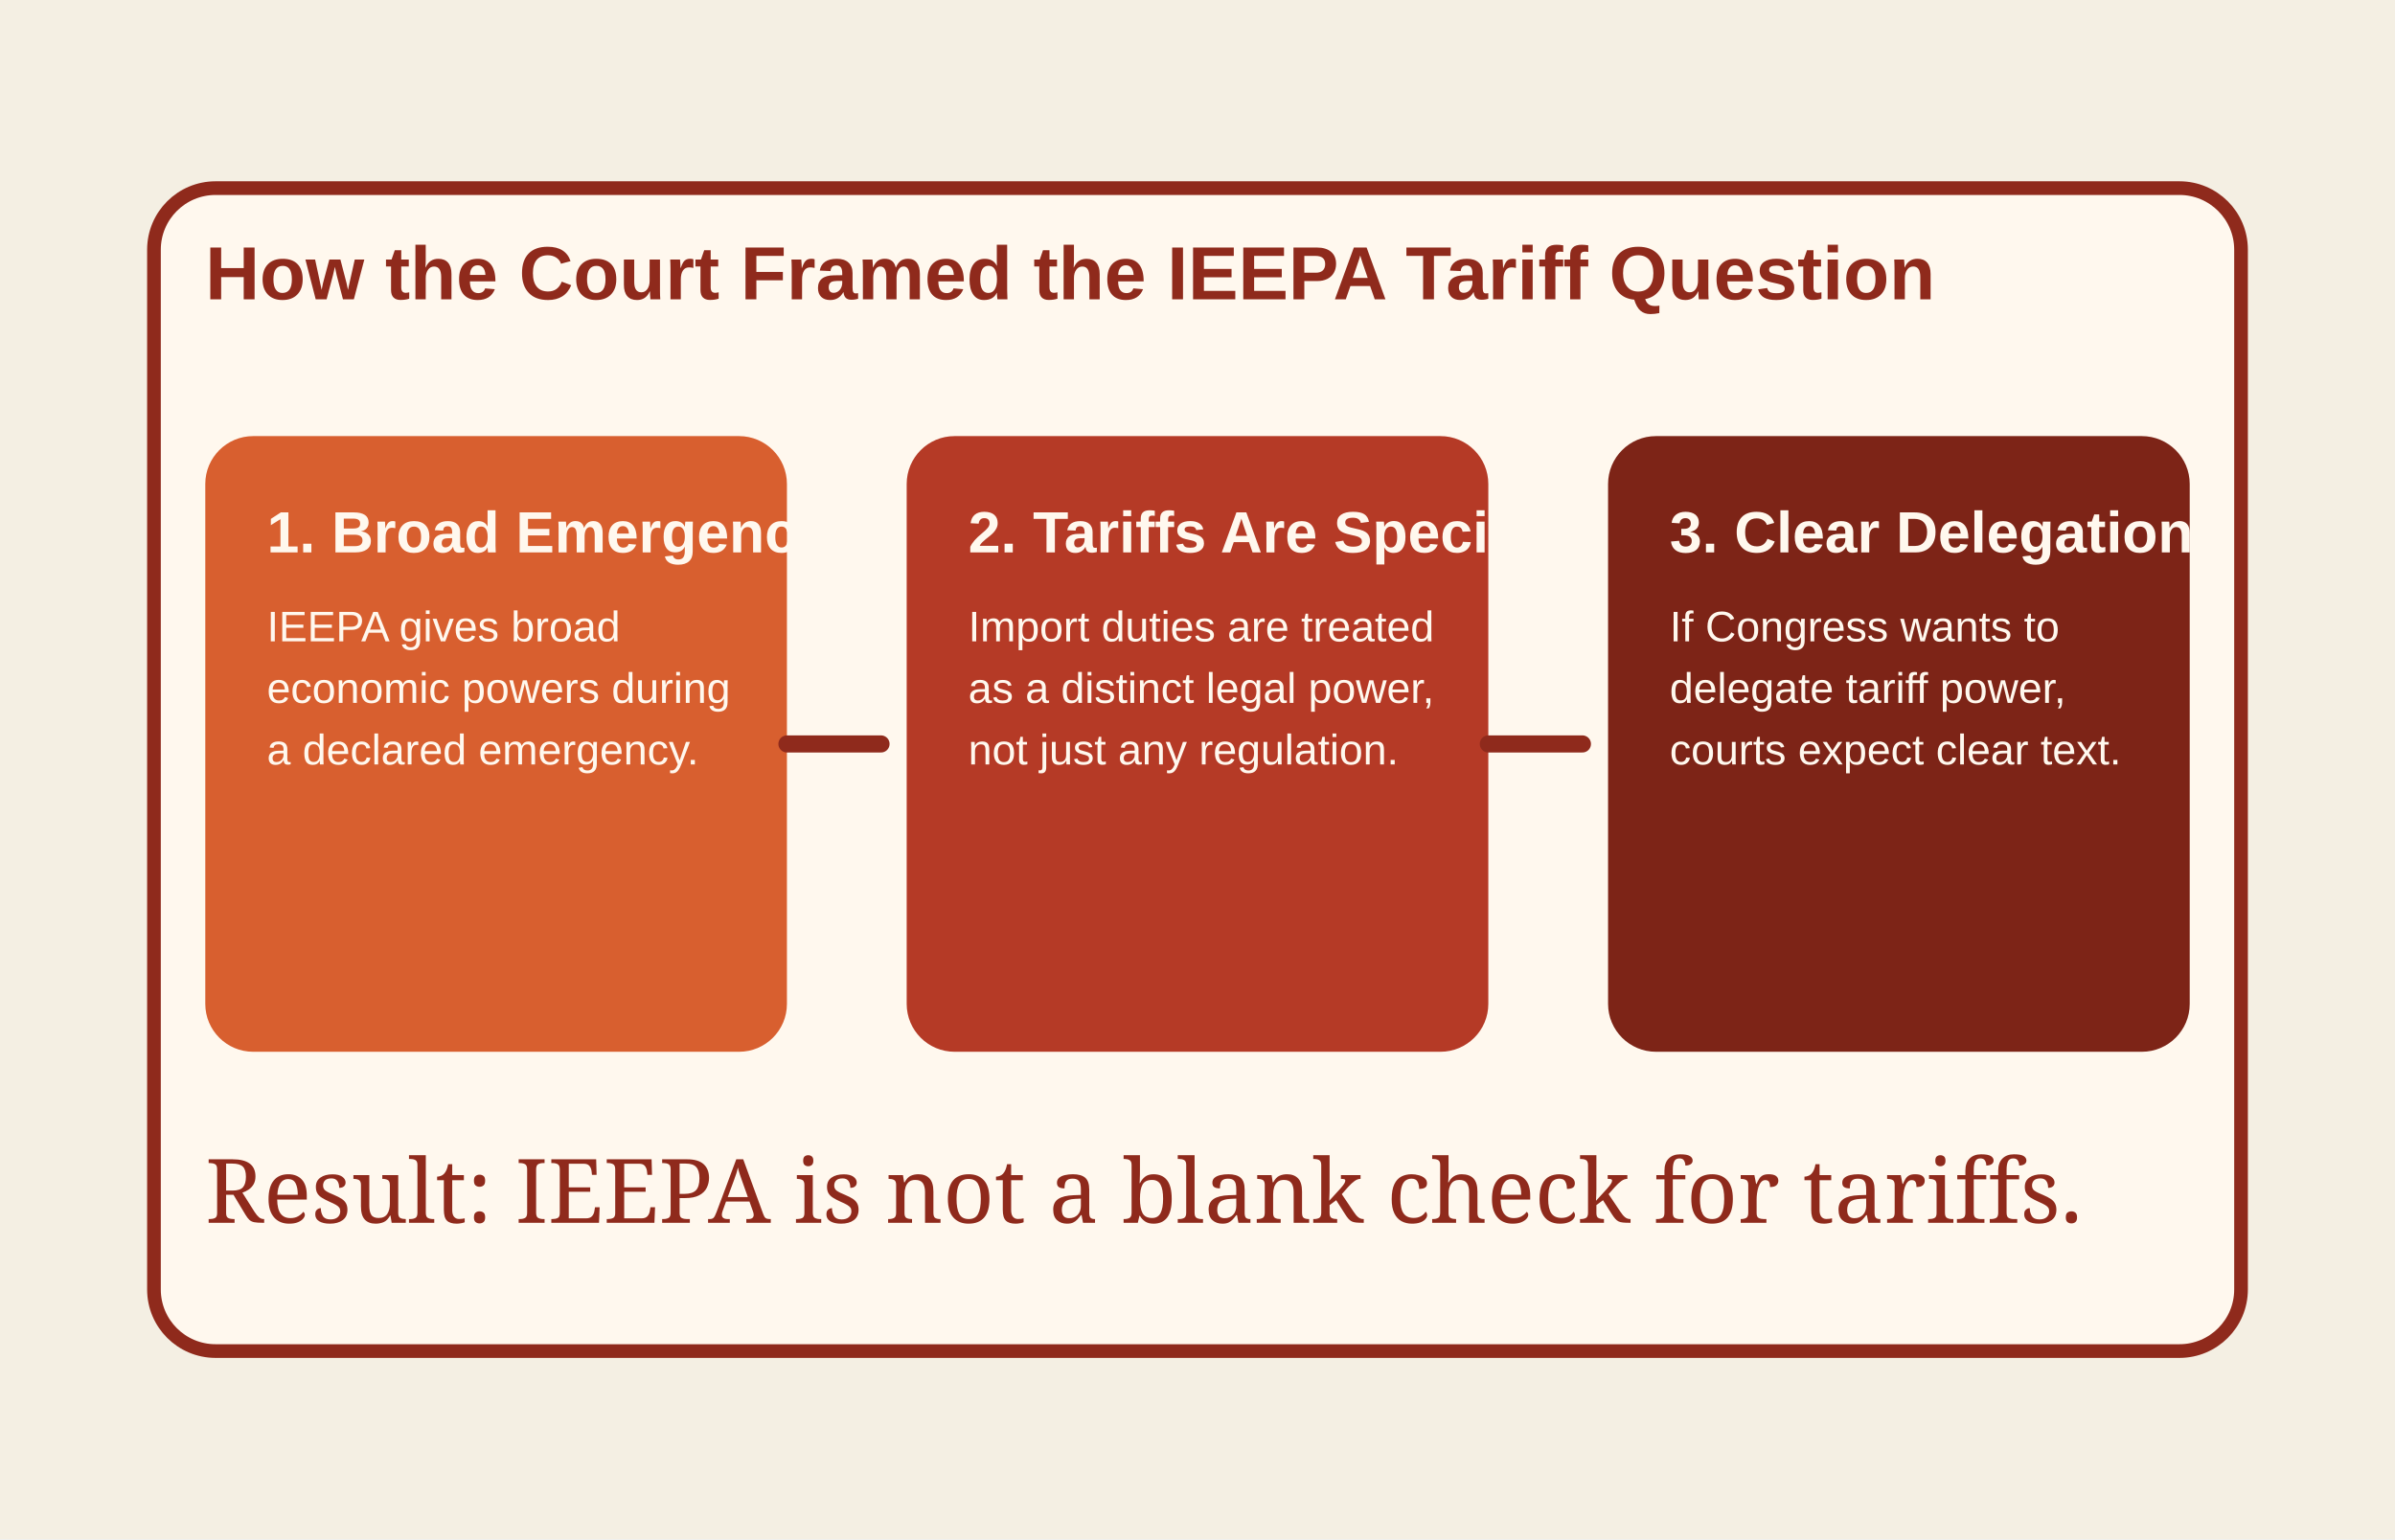
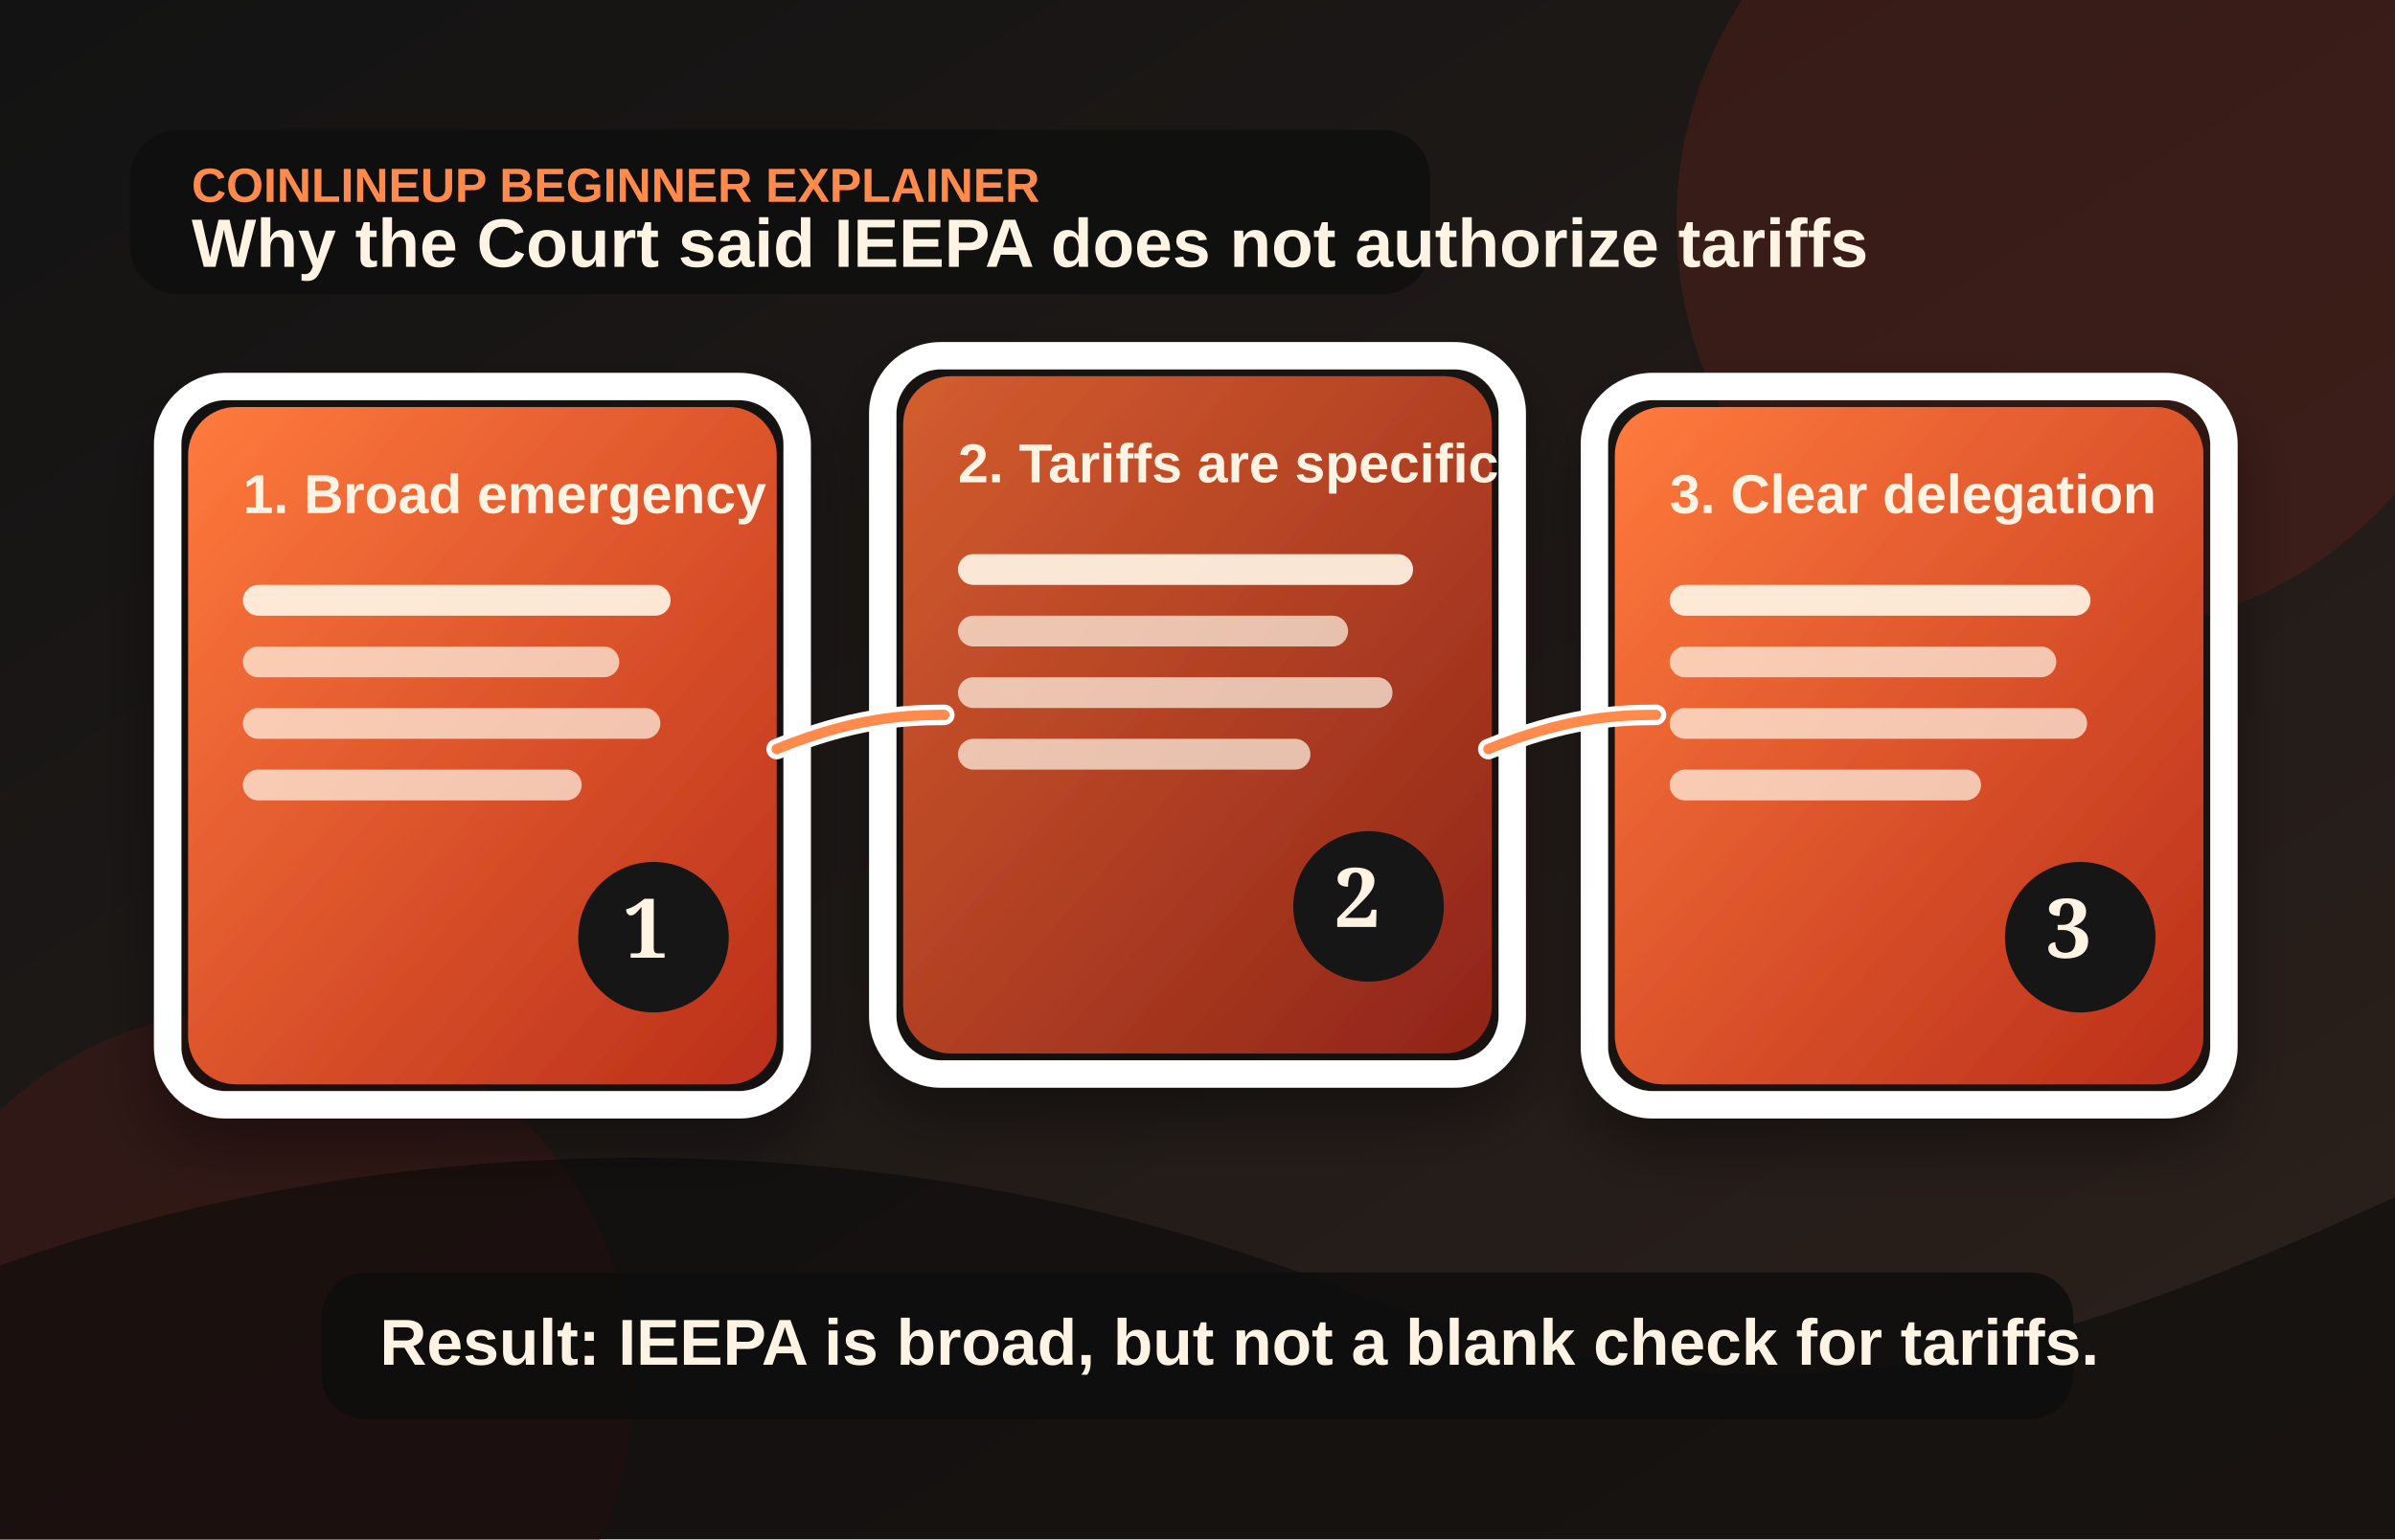
<svg xmlns="http://www.w3.org/2000/svg" width="1400" height="900" viewBox="0 0 1400 900">
-   <rect width="1400" height="900" fill="#f4efe3" />
-   <rect x="90" y="110" width="1220" height="680" rx="36" fill="#fff8ee" stroke="#8f2a1c" stroke-width="8" />
-   <text x="120" y="175" font-family="Arial, sans-serif" font-size="44" font-weight="700" fill="#8f2a1c">How the Court Framed the IEEPA Tariff Question</text>
-   <g transform="translate(120 255)">
-     <rect width="340" height="360" rx="28" fill="#d85f2f" />
-     <text x="36" y="68" font-family="Arial, sans-serif" font-size="34" font-weight="700" fill="#fff8ee">1. Broad Emergency</text>
-     <text x="36" y="120" font-family="Arial, sans-serif" font-size="25" fill="#fff8ee">IEEPA gives broad</text>
-     <text x="36" y="156" font-family="Arial, sans-serif" font-size="25" fill="#fff8ee">economic powers during</text>
-     <text x="36" y="192" font-family="Arial, sans-serif" font-size="25" fill="#fff8ee">a declared emergency.</text>
+   <defs>
+     <linearGradient id="bg" x1="0" y1="0" x2="1" y2="1">
+       <stop offset="0%" stop-color="#131313" />
+       <stop offset="100%" stop-color="#2c211c" />
+     </linearGradient>
+     <linearGradient id="redA" x1="0" y1="0" x2="1" y2="1">
+       <stop offset="0%" stop-color="#ff7a3d" />
+       <stop offset="100%" stop-color="#ba2f1a" />
+     </linearGradient>
+     <linearGradient id="redB" x1="0" y1="0" x2="1" y2="1">
+       <stop offset="0%" stop-color="#d45d2f" />
+       <stop offset="100%" stop-color="#8f2418" />
+     </linearGradient>
+     <filter id="shadow" x="-20%" y="-20%" width="160%" height="160%">
+       <feDropShadow dx="0" dy="18" stdDeviation="16" flood-color="#000000" flood-opacity="0.42" />
+     </filter>
+   </defs>
+   <rect width="1400" height="900" fill="url(#bg)" />
+   <circle cx="1220" cy="130" r="240" fill="#5e1f18" opacity="0.42" />
+   <circle cx="150" cy="810" r="220" fill="#421814" opacity="0.5" />
+   <path d="M0 740 C250 650, 540 660, 770 748 S1140 820, 1400 700 L1400 900 L0 900 Z" fill="#090909" opacity="0.56" />
+   <rect x="76" y="76" width="760" height="96" rx="28" fill="#0e0e0e" opacity="0.84" />
+   <text x="112" y="118" font-family="Arial, sans-serif" font-size="28" font-weight="700" fill="#ff8a4c">COINLINEUP BEGINNER EXPLAINER</text>
+   <text x="112" y="156" font-family="Arial, sans-serif" font-size="40" font-weight="800" fill="#fff4e4">Why the Court said IEEPA does not authorize tariffs</text>
+   <g transform="translate(110 238)" filter="url(#shadow)">
+     <rect x="-12" y="-12" width="368" height="420" rx="34" fill="none" stroke="#ffffff" stroke-width="16" />
+     <rect width="344" height="396" rx="28" fill="url(#redA)" />
+     <text x="32" y="62" font-family="Arial, sans-serif" font-size="32" font-weight="800" fill="#fff4e4">1. Broad emergency</text>
+     <rect x="32" y="104" width="250" height="18" rx="9" fill="#fff4e4" opacity="0.92" />
+     <rect x="32" y="140" width="220" height="18" rx="9" fill="#fff4e4" opacity="0.72" />
+     <rect x="32" y="176" width="244" height="18" rx="9" fill="#fff4e4" opacity="0.72" />
+     <rect x="32" y="212" width="198" height="18" rx="9" fill="#fff4e4" opacity="0.72" />
+     <circle cx="272" cy="310" r="44" fill="#171717" />
+     <text x="254" y="322" font-family="Georgia, serif" font-size="48" font-weight="700" fill="#fff4e4">1</text>
  </g>
-   <g transform="translate(530 255)">
-     <rect width="340" height="360" rx="28" fill="#b53a26" />
-     <text x="36" y="68" font-family="Arial, sans-serif" font-size="34" font-weight="700" fill="#fff8ee">2. Tariffs Are Specific</text>
-     <text x="36" y="120" font-family="Arial, sans-serif" font-size="25" fill="#fff8ee">Import duties are treated</text>
-     <text x="36" y="156" font-family="Arial, sans-serif" font-size="25" fill="#fff8ee">as a distinct legal power,</text>
-     <text x="36" y="192" font-family="Arial, sans-serif" font-size="25" fill="#fff8ee">not just any regulation.</text>
+   <g transform="translate(528 220)" filter="url(#shadow)">
+     <rect x="-12" y="-12" width="368" height="420" rx="34" fill="none" stroke="#ffffff" stroke-width="16" />
+     <rect width="344" height="396" rx="28" fill="url(#redB)" />
+     <text x="32" y="62" font-family="Arial, sans-serif" font-size="32" font-weight="800" fill="#fff4e4">2. Tariffs are specific</text>
+     <rect x="32" y="104" width="266" height="18" rx="9" fill="#fff4e4" opacity="0.92" />
+     <rect x="32" y="140" width="228" height="18" rx="9" fill="#fff4e4" opacity="0.72" />
+     <rect x="32" y="176" width="254" height="18" rx="9" fill="#fff4e4" opacity="0.72" />
+     <rect x="32" y="212" width="206" height="18" rx="9" fill="#fff4e4" opacity="0.72" />
+     <circle cx="272" cy="310" r="44" fill="#171717" />
+     <text x="252" y="322" font-family="Georgia, serif" font-size="48" font-weight="700" fill="#fff4e4">2</text>
  </g>
-   <g transform="translate(940 255)">
-     <rect width="340" height="360" rx="28" fill="#7d2417" />
-     <text x="36" y="68" font-family="Arial, sans-serif" font-size="34" font-weight="700" fill="#fff8ee">3. Clear Delegation</text>
-     <text x="36" y="120" font-family="Arial, sans-serif" font-size="25" fill="#fff8ee">If Congress wants to</text>
-     <text x="36" y="156" font-family="Arial, sans-serif" font-size="25" fill="#fff8ee">delegate tariff power,</text>
-     <text x="36" y="192" font-family="Arial, sans-serif" font-size="25" fill="#fff8ee">courts expect clear text.</text>
+   <g transform="translate(944 238)" filter="url(#shadow)">
+     <rect x="-12" y="-12" width="368" height="420" rx="34" fill="none" stroke="#ffffff" stroke-width="16" />
+     <rect width="344" height="396" rx="28" fill="url(#redA)" />
+     <text x="32" y="62" font-family="Arial, sans-serif" font-size="32" font-weight="800" fill="#fff4e4">3. Clear delegation</text>
+     <rect x="32" y="104" width="246" height="18" rx="9" fill="#fff4e4" opacity="0.92" />
+     <rect x="32" y="140" width="226" height="18" rx="9" fill="#fff4e4" opacity="0.72" />
+     <rect x="32" y="176" width="244" height="18" rx="9" fill="#fff4e4" opacity="0.72" />
+     <rect x="32" y="212" width="182" height="18" rx="9" fill="#fff4e4" opacity="0.72" />
+     <circle cx="272" cy="310" r="44" fill="#171717" />
+     <text x="252" y="322" font-family="Georgia, serif" font-size="48" font-weight="700" fill="#fff4e4">3</text>
  </g>
-   <path d="M460 435 L515 435" stroke="#8f2a1c" stroke-width="10" stroke-linecap="round" />
-   <path d="M870 435 L925 435" stroke="#8f2a1c" stroke-width="10" stroke-linecap="round" />
-   <text x="120" y="715" font-family="Georgia, serif" font-size="52" fill="#8f2a1c">Result: IEEPA is not a blank check for tariffs.</text>
+   <path d="M454 438 C498 420, 528 418, 552 418" fill="none" stroke="#ffffff" stroke-width="12" stroke-linecap="round" />
+   <path d="M870 438 C914 420, 944 418, 968 418" fill="none" stroke="#ffffff" stroke-width="12" stroke-linecap="round" />
+   <path d="M454 438 C498 420, 528 418, 552 418" fill="none" stroke="#ff8a4c" stroke-width="6" stroke-linecap="round" />
+   <path d="M870 438 C914 420, 944 418, 968 418" fill="none" stroke="#ff8a4c" stroke-width="6" stroke-linecap="round" />
+   <rect x="188" y="744" width="1024" height="86" rx="26" fill="#0d0d0d" opacity="0.84" />
+   <text x="222" y="798" font-family="Arial, sans-serif" font-size="38" font-weight="800" fill="#fff4e4">Result: IEEPA is broad, but not a blank check for tariffs.</text>
</svg>
